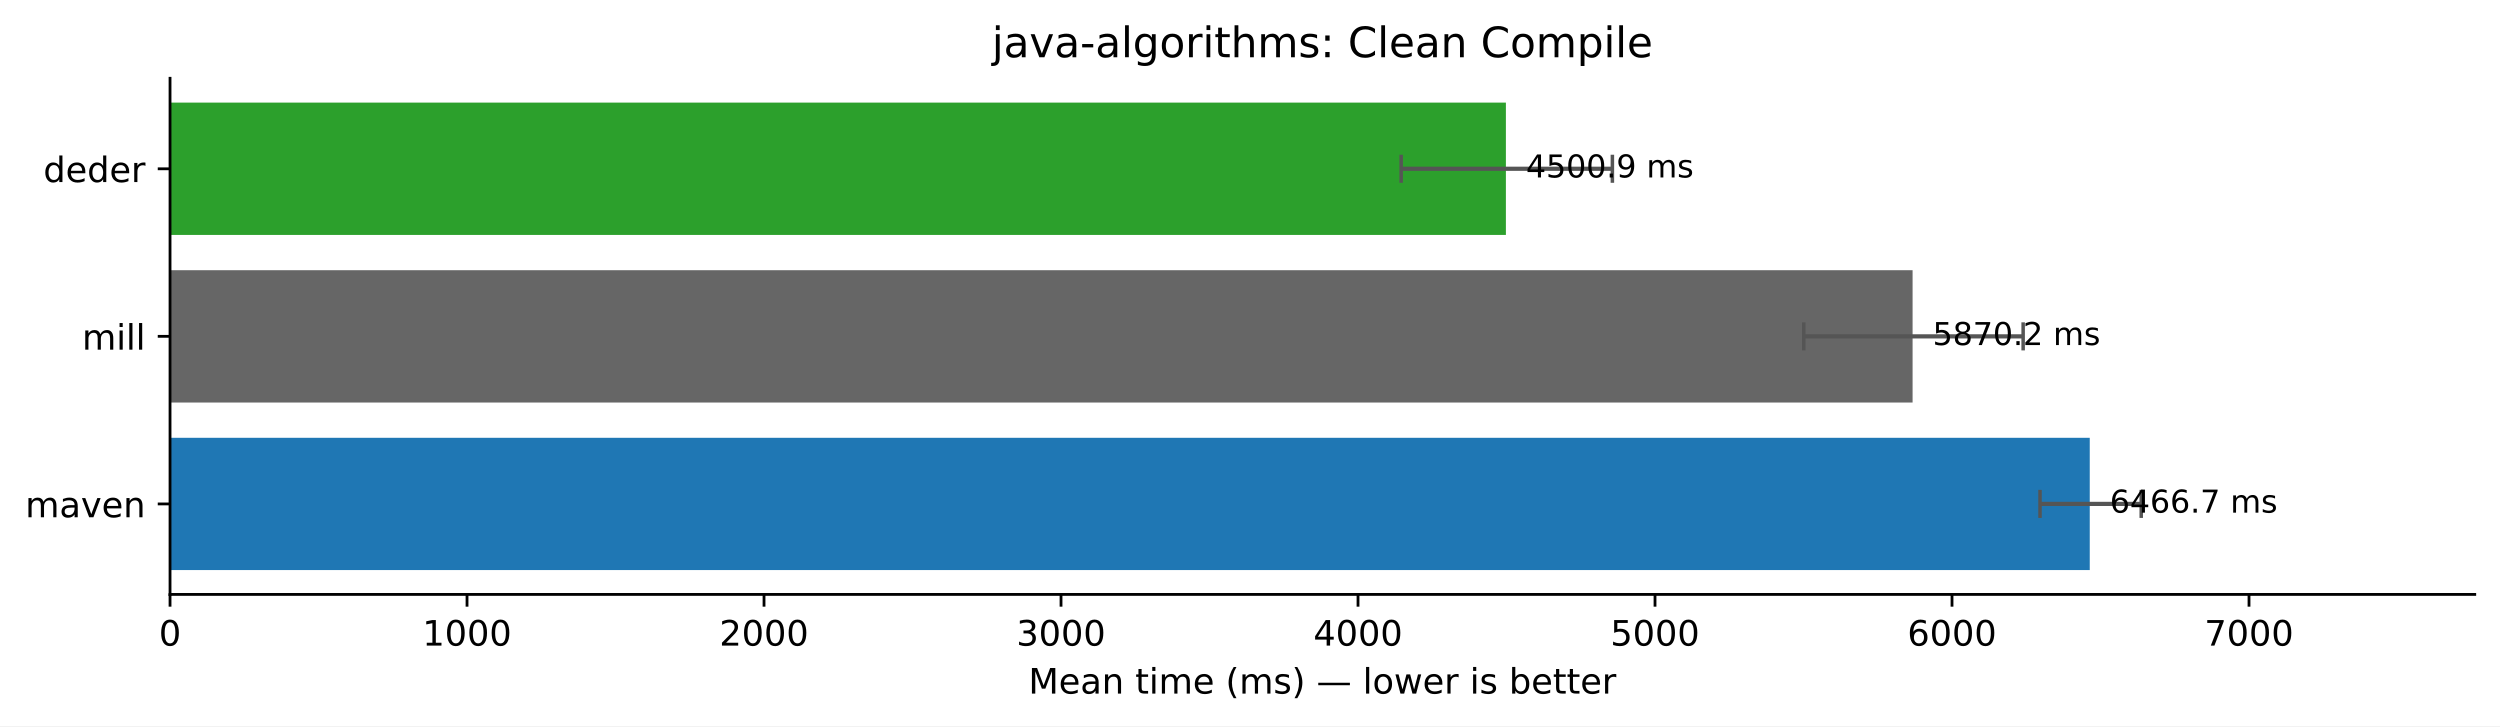
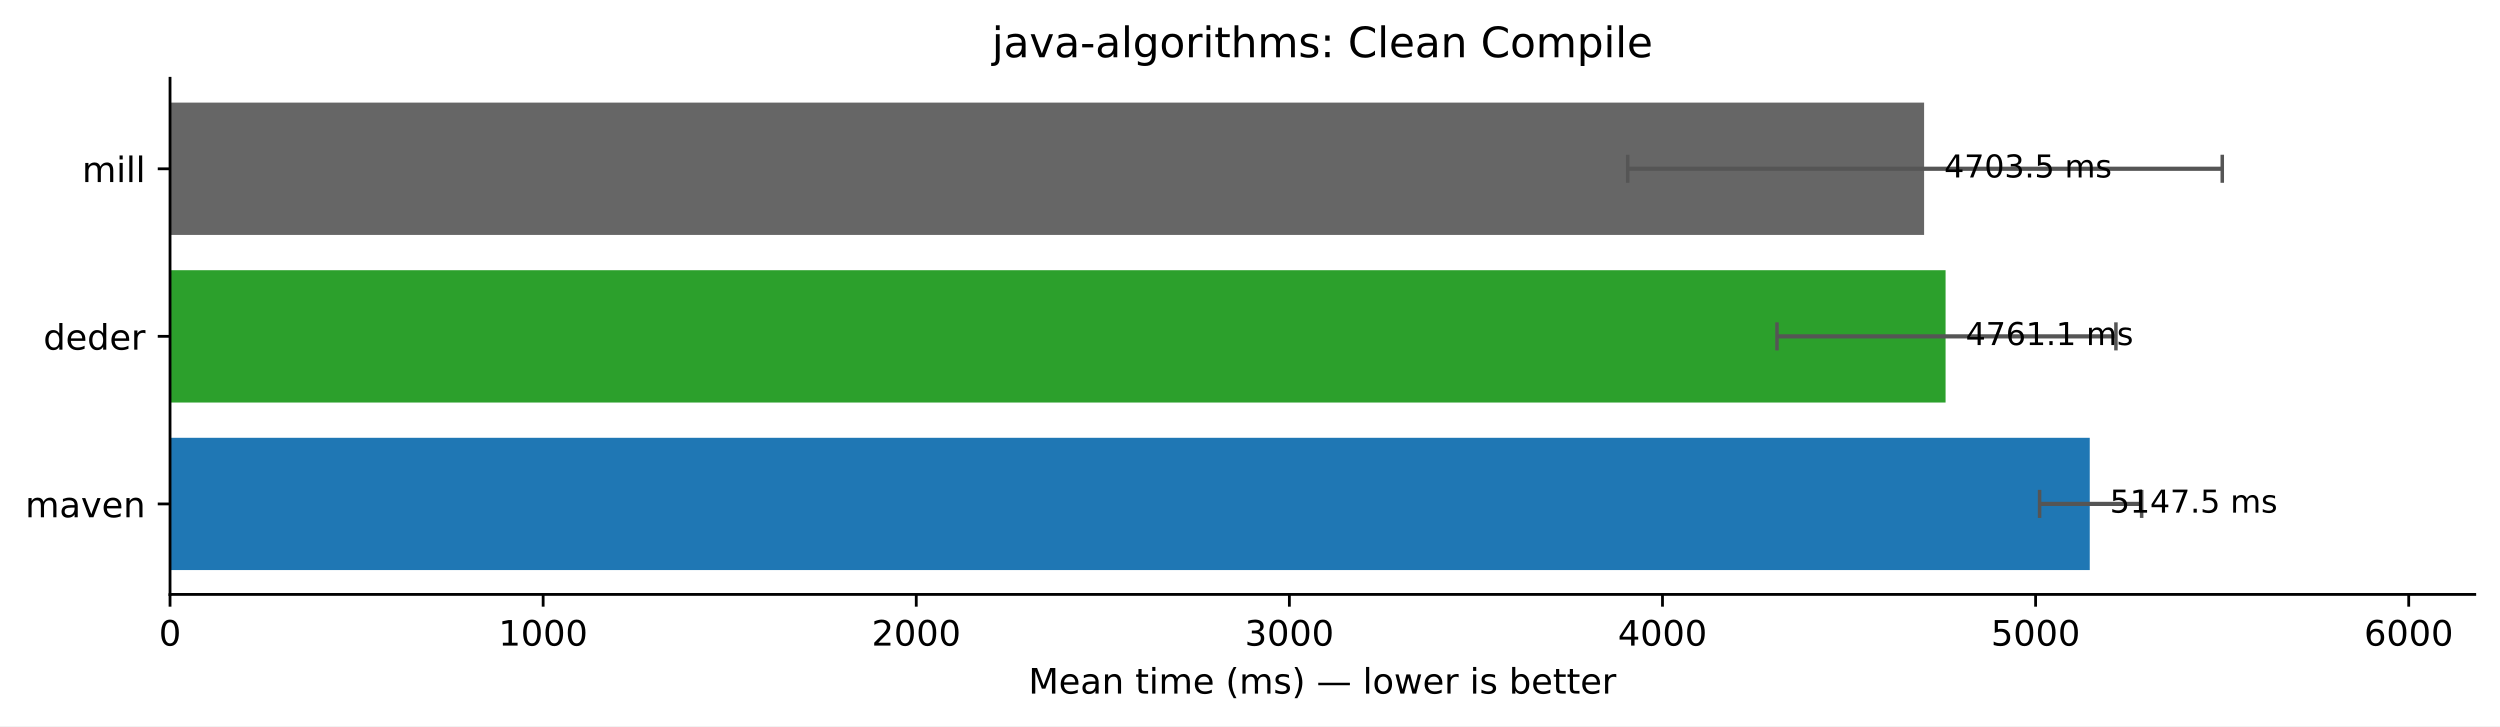
<svg xmlns="http://www.w3.org/2000/svg" xmlns:xlink="http://www.w3.org/1999/xlink" width="712.788pt" height="207.034pt" viewBox="0 0 712.788 207.034" version="1.1">
  <defs>
    <style type="text/css">*{stroke-linejoin: round; stroke-linecap: butt}</style>
  </defs>
  <g id="figure_1">
    <g id="patch_1">
      <path d="M 0 207.034  L 712.788 207.034  L 712.788 0  L 0 0  z " style="fill: #ffffff" />
    </g>
    <g id="axes_1">
      <g id="patch_2">
        <path d="M 48.478 169.478  L 705.588 169.478  L 705.588 22.318  L 48.478 22.318  z " style="fill: #ffffff" />
      </g>
      <g id="patch_3">
-         <path d="M 48.478 162.789  L 596.07 162.789  L 596.07 124.566  L 48.478 124.566  z " clip-path="url(#p10a45dbbfd)" style="fill: #1f77b4; stroke: #ffffff; stroke-width: 0.5; stroke-linejoin: miter" />
+         <path d="M 48.478 162.789  L 596.07 162.789  L 596.07 124.566  L 48.478 124.566  z " clip-path="url(#p927c07e35b)" style="fill: #1f77b4; stroke: #ffffff; stroke-width: 0.5; stroke-linejoin: miter" />
      </g>
      <g id="patch_4">
-         <path d="M 48.478 115.01  L 545.558 115.01  L 545.558 76.786  L 48.478 76.786  z " clip-path="url(#p10a45dbbfd)" style="fill: #666666; stroke: #ffffff; stroke-width: 0.5; stroke-linejoin: miter" />
+         <path d="M 48.478 115.01  L 554.965 115.01  L 554.965 76.786  L 48.478 76.786  z " clip-path="url(#p927c07e35b)" style="fill: #2ca02c; stroke: #ffffff; stroke-width: 0.5; stroke-linejoin: miter" />
      </g>
      <g id="patch_5">
-         <path d="M 48.478 67.231  L 429.604 67.231  L 429.604 29.007  L 48.478 29.007  z " clip-path="url(#p10a45dbbfd)" style="fill: #2ca02c; stroke: #ffffff; stroke-width: 0.5; stroke-linejoin: miter" />
+         <path d="M 48.478 67.231  L 548.839 67.231  L 548.839 29.007  L 48.478 29.007  z " clip-path="url(#p927c07e35b)" style="fill: #666666; stroke: #ffffff; stroke-width: 0.5; stroke-linejoin: miter" />
      </g>
      <g id="matplotlib.axis_1">
        <g id="xtick_1">
          <g id="line2d_1">
            <defs>
-               <path id="mbbcd8259d8" d="M 0 0  L 0 3.5  " style="stroke: #000000; stroke-width: 0.8" />
+               <path id="m22f8ff4f3d" d="M 0 0  L 0 3.5  " style="stroke: #000000; stroke-width: 0.8" />
            </defs>
            <g>
-               <use xlink:href="#mbbcd8259d8" x="48.478" y="169.478" style="stroke: #000000; stroke-width: 0.8" />
+               <use xlink:href="#m22f8ff4f3d" x="48.478" y="169.478" style="stroke: #000000; stroke-width: 0.8" />
            </g>
          </g>
          <g id="text_1">
            <g transform="translate(45.29688 184.0766) scale(0.1 -0.1)">
              <defs>
                <path id="DejaVuSans-30" d="M 2034 4250  Q 1547 4250 1301 3770  Q 1056 3291 1056 2328  Q 1056 1369 1301 889  Q 1547 409 2034 409  Q 2525 409 2770 889  Q 3016 1369 3016 2328  Q 3016 3291 2770 3770  Q 2525 4250 2034 4250  z M 2034 4750  Q 2819 4750 3233 4129  Q 3647 3509 3647 2328  Q 3647 1150 3233 529  Q 2819 -91 2034 -91  Q 1250 -91 836 529  Q 422 1150 422 2328  Q 422 3509 836 4129  Q 1250 4750 2034 4750  z " transform="scale(0.015625)" />
              </defs>
              <use xlink:href="#DejaVuSans-30" />
            </g>
          </g>
        </g>
        <g id="xtick_2">
          <g id="line2d_2">
            <g>
-               <use xlink:href="#mbbcd8259d8" x="133.156" y="169.478" style="stroke: #000000; stroke-width: 0.8" />
+               <use xlink:href="#m22f8ff4f3d" x="154.859" y="169.478" style="stroke: #000000; stroke-width: 0.8" />
            </g>
          </g>
          <g id="text_2">
-             <g transform="translate(120.4314 184.0766) scale(0.1 -0.1)">
+             <g transform="translate(142.1337 184.0766) scale(0.1 -0.1)">
              <defs>
                <path id="DejaVuSans-31" d="M 794 531  L 1825 531  L 1825 4091  L 703 3866  L 703 4441  L 1819 4666  L 2450 4666  L 2450 531  L 3481 531  L 3481 0  L 794 0  L 794 531  z " transform="scale(0.015625)" />
              </defs>
              <use xlink:href="#DejaVuSans-31" />
              <use xlink:href="#DejaVuSans-30" transform="translate(63.62305 0)" />
              <use xlink:href="#DejaVuSans-30" transform="translate(127.2461 0)" />
              <use xlink:href="#DejaVuSans-30" transform="translate(190.8691 0)" />
            </g>
          </g>
        </g>
        <g id="xtick_3">
          <g id="line2d_3">
            <g>
-               <use xlink:href="#mbbcd8259d8" x="217.835" y="169.478" style="stroke: #000000; stroke-width: 0.8" />
+               <use xlink:href="#m22f8ff4f3d" x="261.239" y="169.478" style="stroke: #000000; stroke-width: 0.8" />
            </g>
          </g>
          <g id="text_3">
-             <g transform="translate(205.1097 184.0766) scale(0.1 -0.1)">
+             <g transform="translate(248.5143 184.0766) scale(0.1 -0.1)">
              <defs>
                <path id="DejaVuSans-32" d="M 1228 531  L 3431 531  L 3431 0  L 469 0  L 469 531  Q 828 903 1448 1529  Q 2069 2156 2228 2338  Q 2531 2678 2651 2914  Q 2772 3150 2772 3378  Q 2772 3750 2511 3984  Q 2250 4219 1831 4219  Q 1534 4219 1204 4116  Q 875 4013 500 3803  L 500 4441  Q 881 4594 1212 4672  Q 1544 4750 1819 4750  Q 2544 4750 2975 4387  Q 3406 4025 3406 3419  Q 3406 3131 3298 2873  Q 3191 2616 2906 2266  Q 2828 2175 2409 1742  Q 1991 1309 1228 531  z " transform="scale(0.015625)" />
              </defs>
              <use xlink:href="#DejaVuSans-32" />
              <use xlink:href="#DejaVuSans-30" transform="translate(63.62305 0)" />
              <use xlink:href="#DejaVuSans-30" transform="translate(127.2461 0)" />
              <use xlink:href="#DejaVuSans-30" transform="translate(190.8691 0)" />
            </g>
          </g>
        </g>
        <g id="xtick_4">
          <g id="line2d_4">
            <g>
-               <use xlink:href="#mbbcd8259d8" x="302.513" y="169.478" style="stroke: #000000; stroke-width: 0.8" />
+               <use xlink:href="#m22f8ff4f3d" x="367.62" y="169.478" style="stroke: #000000; stroke-width: 0.8" />
            </g>
          </g>
          <g id="text_4">
-             <g transform="translate(289.7879 184.0766) scale(0.1 -0.1)">
+             <g transform="translate(354.895 184.0766) scale(0.1 -0.1)">
              <defs>
                <path id="DejaVuSans-33" d="M 2597 2516  Q 3050 2419 3304 2112  Q 3559 1806 3559 1356  Q 3559 666 3084 287  Q 2609 -91 1734 -91  Q 1441 -91 1130 -33  Q 819 25 488 141  L 488 750  Q 750 597 1062 519  Q 1375 441 1716 441  Q 2309 441 2620 675  Q 2931 909 2931 1356  Q 2931 1769 2642 2001  Q 2353 2234 1838 2234  L 1294 2234  L 1294 2753  L 1863 2753  Q 2328 2753 2575 2939  Q 2822 3125 2822 3475  Q 2822 3834 2567 4026  Q 2313 4219 1838 4219  Q 1578 4219 1281 4162  Q 984 4106 628 3988  L 628 4550  Q 988 4650 1302 4700  Q 1616 4750 1894 4750  Q 2613 4750 3031 4423  Q 3450 4097 3450 3541  Q 3450 3153 3228 2886  Q 3006 2619 2597 2516  z " transform="scale(0.015625)" />
              </defs>
              <use xlink:href="#DejaVuSans-33" />
              <use xlink:href="#DejaVuSans-30" transform="translate(63.62305 0)" />
              <use xlink:href="#DejaVuSans-30" transform="translate(127.2461 0)" />
              <use xlink:href="#DejaVuSans-30" transform="translate(190.8691 0)" />
            </g>
          </g>
        </g>
        <g id="xtick_5">
          <g id="line2d_5">
            <g>
-               <use xlink:href="#mbbcd8259d8" x="387.191" y="169.478" style="stroke: #000000; stroke-width: 0.8" />
+               <use xlink:href="#m22f8ff4f3d" x="474.001" y="169.478" style="stroke: #000000; stroke-width: 0.8" />
            </g>
          </g>
          <g id="text_5">
-             <g transform="translate(374.4662 184.0766) scale(0.1 -0.1)">
+             <g transform="translate(461.2756 184.0766) scale(0.1 -0.1)">
              <defs>
                <path id="DejaVuSans-34" d="M 2419 4116  L 825 1625  L 2419 1625  L 2419 4116  z M 2253 4666  L 3047 4666  L 3047 1625  L 3713 1625  L 3713 1100  L 3047 1100  L 3047 0  L 2419 0  L 2419 1100  L 313 1100  L 313 1709  L 2253 4666  z " transform="scale(0.015625)" />
              </defs>
              <use xlink:href="#DejaVuSans-34" />
              <use xlink:href="#DejaVuSans-30" transform="translate(63.62305 0)" />
              <use xlink:href="#DejaVuSans-30" transform="translate(127.2461 0)" />
              <use xlink:href="#DejaVuSans-30" transform="translate(190.8691 0)" />
            </g>
          </g>
        </g>
        <g id="xtick_6">
          <g id="line2d_6">
            <g>
-               <use xlink:href="#mbbcd8259d8" x="471.869" y="169.478" style="stroke: #000000; stroke-width: 0.8" />
+               <use xlink:href="#m22f8ff4f3d" x="580.381" y="169.478" style="stroke: #000000; stroke-width: 0.8" />
            </g>
          </g>
          <g id="text_6">
-             <g transform="translate(459.1445 184.0766) scale(0.1 -0.1)">
+             <g transform="translate(567.6562 184.0766) scale(0.1 -0.1)">
              <defs>
                <path id="DejaVuSans-35" d="M 691 4666  L 3169 4666  L 3169 4134  L 1269 4134  L 1269 2991  Q 1406 3038 1543 3061  Q 1681 3084 1819 3084  Q 2600 3084 3056 2656  Q 3513 2228 3513 1497  Q 3513 744 3044 326  Q 2575 -91 1722 -91  Q 1428 -91 1123 -41  Q 819 9 494 109  L 494 744  Q 775 591 1075 516  Q 1375 441 1709 441  Q 2250 441 2565 725  Q 2881 1009 2881 1497  Q 2881 1984 2565 2268  Q 2250 2553 1709 2553  Q 1456 2553 1204 2497  Q 953 2441 691 2322  L 691 4666  z " transform="scale(0.015625)" />
              </defs>
              <use xlink:href="#DejaVuSans-35" />
              <use xlink:href="#DejaVuSans-30" transform="translate(63.62305 0)" />
              <use xlink:href="#DejaVuSans-30" transform="translate(127.2461 0)" />
              <use xlink:href="#DejaVuSans-30" transform="translate(190.8691 0)" />
            </g>
          </g>
        </g>
        <g id="xtick_7">
          <g id="line2d_7">
            <g>
-               <use xlink:href="#mbbcd8259d8" x="556.548" y="169.478" style="stroke: #000000; stroke-width: 0.8" />
+               <use xlink:href="#m22f8ff4f3d" x="686.762" y="169.478" style="stroke: #000000; stroke-width: 0.8" />
            </g>
          </g>
          <g id="text_7">
-             <g transform="translate(543.8228 184.0766) scale(0.1 -0.1)">
+             <g transform="translate(674.0368 184.0766) scale(0.1 -0.1)">
              <defs>
                <path id="DejaVuSans-36" d="M 2113 2584  Q 1688 2584 1439 2293  Q 1191 2003 1191 1497  Q 1191 994 1439 701  Q 1688 409 2113 409  Q 2538 409 2786 701  Q 3034 994 3034 1497  Q 3034 2003 2786 2293  Q 2538 2584 2113 2584  z M 3366 4563  L 3366 3988  Q 3128 4100 2886 4159  Q 2644 4219 2406 4219  Q 1781 4219 1451 3797  Q 1122 3375 1075 2522  Q 1259 2794 1537 2939  Q 1816 3084 2150 3084  Q 2853 3084 3261 2657  Q 3669 2231 3669 1497  Q 3669 778 3244 343  Q 2819 -91 2113 -91  Q 1303 -91 875 529  Q 447 1150 447 2328  Q 447 3434 972 4092  Q 1497 4750 2381 4750  Q 2619 4750 2861 4703  Q 3103 4656 3366 4563  z " transform="scale(0.015625)" />
              </defs>
              <use xlink:href="#DejaVuSans-36" />
              <use xlink:href="#DejaVuSans-30" transform="translate(63.62305 0)" />
              <use xlink:href="#DejaVuSans-30" transform="translate(127.2461 0)" />
              <use xlink:href="#DejaVuSans-30" transform="translate(190.8691 0)" />
            </g>
          </g>
        </g>
-         <g id="xtick_8">
-           <g id="line2d_8">
-             <g>
-               <use xlink:href="#mbbcd8259d8" x="641.226" y="169.478" style="stroke: #000000; stroke-width: 0.8" />
-             </g>
-           </g>
-           <g id="text_8">
-             <g transform="translate(628.501 184.0766) scale(0.1 -0.1)">
-               <defs>
-                 <path id="DejaVuSans-37" d="M 525 4666  L 3525 4666  L 3525 4397  L 1831 0  L 1172 0  L 2766 4134  L 525 4134  L 525 4666  z " transform="scale(0.015625)" />
-               </defs>
-               <use xlink:href="#DejaVuSans-37" />
-               <use xlink:href="#DejaVuSans-30" transform="translate(63.62305 0)" />
-               <use xlink:href="#DejaVuSans-30" transform="translate(127.2461 0)" />
-               <use xlink:href="#DejaVuSans-30" transform="translate(190.8691 0)" />
-             </g>
-           </g>
-         </g>
-         <g id="text_9">
+         <g id="text_8">
          <g transform="translate(293.2362 197.7547) scale(0.1 -0.1)">
            <defs>
              <path id="DejaVuSans-4d" d="M 628 4666  L 1569 4666  L 2759 1491  L 3956 4666  L 4897 4666  L 4897 0  L 4281 0  L 4281 4097  L 3078 897  L 2444 897  L 1241 4097  L 1241 0  L 628 0  L 628 4666  z " transform="scale(0.015625)" />
              <path id="DejaVuSans-65" d="M 3597 1894  L 3597 1613  L 953 1613  Q 991 1019 1311 708  Q 1631 397 2203 397  Q 2534 397 2845 478  Q 3156 559 3463 722  L 3463 178  Q 3153 47 2828 -22  Q 2503 -91 2169 -91  Q 1331 -91 842 396  Q 353 884 353 1716  Q 353 2575 817 3079  Q 1281 3584 2069 3584  Q 2775 3584 3186 3129  Q 3597 2675 3597 1894  z M 3022 2063  Q 3016 2534 2758 2815  Q 2500 3097 2075 3097  Q 1594 3097 1305 2825  Q 1016 2553 972 2059  L 3022 2063  z " transform="scale(0.015625)" />
              <path id="DejaVuSans-61" d="M 2194 1759  Q 1497 1759 1228 1600  Q 959 1441 959 1056  Q 959 750 1161 570  Q 1363 391 1709 391  Q 2188 391 2477 730  Q 2766 1069 2766 1631  L 2766 1759  L 2194 1759  z M 3341 1997  L 3341 0  L 2766 0  L 2766 531  Q 2569 213 2275 61  Q 1981 -91 1556 -91  Q 1019 -91 701 211  Q 384 513 384 1019  Q 384 1609 779 1909  Q 1175 2209 1959 2209  L 2766 2209  L 2766 2266  Q 2766 2663 2505 2880  Q 2244 3097 1772 3097  Q 1472 3097 1187 3025  Q 903 2953 641 2809  L 641 3341  Q 956 3463 1253 3523  Q 1550 3584 1831 3584  Q 2591 3584 2966 3190  Q 3341 2797 3341 1997  z " transform="scale(0.015625)" />
              <path id="DejaVuSans-6e" d="M 3513 2113  L 3513 0  L 2938 0  L 2938 2094  Q 2938 2591 2744 2837  Q 2550 3084 2163 3084  Q 1697 3084 1428 2787  Q 1159 2491 1159 1978  L 1159 0  L 581 0  L 581 3500  L 1159 3500  L 1159 2956  Q 1366 3272 1645 3428  Q 1925 3584 2291 3584  Q 2894 3584 3203 3211  Q 3513 2838 3513 2113  z " transform="scale(0.015625)" />
              <path id="DejaVuSans-20" transform="scale(0.015625)" />
              <path id="DejaVuSans-74" d="M 1172 4494  L 1172 3500  L 2356 3500  L 2356 3053  L 1172 3053  L 1172 1153  Q 1172 725 1289 603  Q 1406 481 1766 481  L 2356 481  L 2356 0  L 1766 0  Q 1100 0 847 248  Q 594 497 594 1153  L 594 3053  L 172 3053  L 172 3500  L 594 3500  L 594 4494  L 1172 4494  z " transform="scale(0.015625)" />
              <path id="DejaVuSans-69" d="M 603 3500  L 1178 3500  L 1178 0  L 603 0  L 603 3500  z M 603 4863  L 1178 4863  L 1178 4134  L 603 4134  L 603 4863  z " transform="scale(0.015625)" />
              <path id="DejaVuSans-6d" d="M 3328 2828  Q 3544 3216 3844 3400  Q 4144 3584 4550 3584  Q 5097 3584 5394 3201  Q 5691 2819 5691 2113  L 5691 0  L 5113 0  L 5113 2094  Q 5113 2597 4934 2840  Q 4756 3084 4391 3084  Q 3944 3084 3684 2787  Q 3425 2491 3425 1978  L 3425 0  L 2847 0  L 2847 2094  Q 2847 2600 2669 2842  Q 2491 3084 2119 3084  Q 1678 3084 1418 2786  Q 1159 2488 1159 1978  L 1159 0  L 581 0  L 581 3500  L 1159 3500  L 1159 2956  Q 1356 3278 1631 3431  Q 1906 3584 2284 3584  Q 2666 3584 2933 3390  Q 3200 3197 3328 2828  z " transform="scale(0.015625)" />
              <path id="DejaVuSans-28" d="M 1984 4856  Q 1566 4138 1362 3434  Q 1159 2731 1159 2009  Q 1159 1288 1364 580  Q 1569 -128 1984 -844  L 1484 -844  Q 1016 -109 783 600  Q 550 1309 550 2009  Q 550 2706 781 3412  Q 1013 4119 1484 4856  L 1984 4856  z " transform="scale(0.015625)" />
              <path id="DejaVuSans-73" d="M 2834 3397  L 2834 2853  Q 2591 2978 2328 3040  Q 2066 3103 1784 3103  Q 1356 3103 1142 2972  Q 928 2841 928 2578  Q 928 2378 1081 2264  Q 1234 2150 1697 2047  L 1894 2003  Q 2506 1872 2764 1633  Q 3022 1394 3022 966  Q 3022 478 2636 193  Q 2250 -91 1575 -91  Q 1294 -91 989 -36  Q 684 19 347 128  L 347 722  Q 666 556 975 473  Q 1284 391 1588 391  Q 1994 391 2212 530  Q 2431 669 2431 922  Q 2431 1156 2273 1281  Q 2116 1406 1581 1522  L 1381 1569  Q 847 1681 609 1914  Q 372 2147 372 2553  Q 372 3047 722 3315  Q 1072 3584 1716 3584  Q 2034 3584 2315 3537  Q 2597 3491 2834 3397  z " transform="scale(0.015625)" />
              <path id="DejaVuSans-29" d="M 513 4856  L 1013 4856  Q 1481 4119 1714 3412  Q 1947 2706 1947 2009  Q 1947 1309 1714 600  Q 1481 -109 1013 -844  L 513 -844  Q 928 -128 1133 580  Q 1338 1288 1338 2009  Q 1338 2731 1133 3434  Q 928 4138 513 4856  z " transform="scale(0.015625)" />
              <path id="DejaVuSans-2014" d="M 313 1978  L 6088 1978  L 6088 1528  L 313 1528  L 313 1978  z " transform="scale(0.015625)" />
              <path id="DejaVuSans-6c" d="M 603 4863  L 1178 4863  L 1178 0  L 603 0  L 603 4863  z " transform="scale(0.015625)" />
              <path id="DejaVuSans-6f" d="M 1959 3097  Q 1497 3097 1228 2736  Q 959 2375 959 1747  Q 959 1119 1226 758  Q 1494 397 1959 397  Q 2419 397 2687 759  Q 2956 1122 2956 1747  Q 2956 2369 2687 2733  Q 2419 3097 1959 3097  z M 1959 3584  Q 2709 3584 3137 3096  Q 3566 2609 3566 1747  Q 3566 888 3137 398  Q 2709 -91 1959 -91  Q 1206 -91 779 398  Q 353 888 353 1747  Q 353 2609 779 3096  Q 1206 3584 1959 3584  z " transform="scale(0.015625)" />
              <path id="DejaVuSans-77" d="M 269 3500  L 844 3500  L 1563 769  L 2278 3500  L 2956 3500  L 3675 769  L 4391 3500  L 4966 3500  L 4050 0  L 3372 0  L 2619 2869  L 1863 0  L 1184 0  L 269 3500  z " transform="scale(0.015625)" />
              <path id="DejaVuSans-72" d="M 2631 2963  Q 2534 3019 2420 3045  Q 2306 3072 2169 3072  Q 1681 3072 1420 2755  Q 1159 2438 1159 1844  L 1159 0  L 581 0  L 581 3500  L 1159 3500  L 1159 2956  Q 1341 3275 1631 3429  Q 1922 3584 2338 3584  Q 2397 3584 2469 3576  Q 2541 3569 2628 3553  L 2631 2963  z " transform="scale(0.015625)" />
              <path id="DejaVuSans-62" d="M 3116 1747  Q 3116 2381 2855 2742  Q 2594 3103 2138 3103  Q 1681 3103 1420 2742  Q 1159 2381 1159 1747  Q 1159 1113 1420 752  Q 1681 391 2138 391  Q 2594 391 2855 752  Q 3116 1113 3116 1747  z M 1159 2969  Q 1341 3281 1617 3432  Q 1894 3584 2278 3584  Q 2916 3584 3314 3078  Q 3713 2572 3713 1747  Q 3713 922 3314 415  Q 2916 -91 2278 -91  Q 1894 -91 1617 61  Q 1341 213 1159 525  L 1159 0  L 581 0  L 581 4863  L 1159 4863  L 1159 2969  z " transform="scale(0.015625)" />
            </defs>
            <use xlink:href="#DejaVuSans-4d" />
            <use xlink:href="#DejaVuSans-65" transform="translate(86.2793 0)" />
            <use xlink:href="#DejaVuSans-61" transform="translate(147.8027 0)" />
            <use xlink:href="#DejaVuSans-6e" transform="translate(209.082 0)" />
            <use xlink:href="#DejaVuSans-20" transform="translate(272.4609 0)" />
            <use xlink:href="#DejaVuSans-74" transform="translate(304.248 0)" />
            <use xlink:href="#DejaVuSans-69" transform="translate(343.457 0)" />
            <use xlink:href="#DejaVuSans-6d" transform="translate(371.2402 0)" />
            <use xlink:href="#DejaVuSans-65" transform="translate(468.6523 0)" />
            <use xlink:href="#DejaVuSans-20" transform="translate(530.1758 0)" />
            <use xlink:href="#DejaVuSans-28" transform="translate(561.9629 0)" />
            <use xlink:href="#DejaVuSans-6d" transform="translate(600.9766 0)" />
            <use xlink:href="#DejaVuSans-73" transform="translate(698.3887 0)" />
            <use xlink:href="#DejaVuSans-29" transform="translate(750.4883 0)" />
            <use xlink:href="#DejaVuSans-20" transform="translate(789.502 0)" />
            <use xlink:href="#DejaVuSans-2014" transform="translate(821.2891 0)" />
            <use xlink:href="#DejaVuSans-20" transform="translate(921.2891 0)" />
            <use xlink:href="#DejaVuSans-6c" transform="translate(953.0762 0)" />
            <use xlink:href="#DejaVuSans-6f" transform="translate(980.8594 0)" />
            <use xlink:href="#DejaVuSans-77" transform="translate(1042.041 0)" />
            <use xlink:href="#DejaVuSans-65" transform="translate(1123.828 0)" />
            <use xlink:href="#DejaVuSans-72" transform="translate(1185.352 0)" />
            <use xlink:href="#DejaVuSans-20" transform="translate(1226.465 0)" />
            <use xlink:href="#DejaVuSans-69" transform="translate(1258.252 0)" />
            <use xlink:href="#DejaVuSans-73" transform="translate(1286.035 0)" />
            <use xlink:href="#DejaVuSans-20" transform="translate(1338.135 0)" />
            <use xlink:href="#DejaVuSans-62" transform="translate(1369.922 0)" />
            <use xlink:href="#DejaVuSans-65" transform="translate(1433.398 0)" />
            <use xlink:href="#DejaVuSans-74" transform="translate(1494.922 0)" />
            <use xlink:href="#DejaVuSans-74" transform="translate(1534.131 0)" />
            <use xlink:href="#DejaVuSans-65" transform="translate(1573.34 0)" />
            <use xlink:href="#DejaVuSans-72" transform="translate(1634.863 0)" />
          </g>
        </g>
      </g>
      <g id="matplotlib.axis_2">
        <g id="ytick_1">
-           <g id="line2d_9">
+           <g id="line2d_8">
            <defs>
-               <path id="mf04f790de6" d="M 0 0  L -3.5 0  " style="stroke: #000000; stroke-width: 0.8" />
+               <path id="mb047a025e6" d="M 0 0  L -3.5 0  " style="stroke: #000000; stroke-width: 0.8" />
            </defs>
            <g>
-               <use xlink:href="#mf04f790de6" x="48.478" y="143.677" style="stroke: #000000; stroke-width: 0.8" />
-             </g>
-           </g>
-           <g id="text_10">
+               <use xlink:href="#mb047a025e6" x="48.478" y="143.677" style="stroke: #000000; stroke-width: 0.8" />
+             </g>
+           </g>
+           <g id="text_9">
            <g transform="translate(7.2 147.4766) scale(0.1 -0.1)">
              <defs>
                <path id="DejaVuSans-76" d="M 191 3500  L 800 3500  L 1894 563  L 2988 3500  L 3597 3500  L 2284 0  L 1503 0  L 191 3500  z " transform="scale(0.015625)" />
              </defs>
              <use xlink:href="#DejaVuSans-6d" />
              <use xlink:href="#DejaVuSans-61" transform="translate(97.41211 0)" />
              <use xlink:href="#DejaVuSans-76" transform="translate(158.6914 0)" />
              <use xlink:href="#DejaVuSans-65" transform="translate(217.8711 0)" />
              <use xlink:href="#DejaVuSans-6e" transform="translate(279.3945 0)" />
            </g>
          </g>
        </g>
        <g id="ytick_2">
-           <g id="line2d_10">
-             <g>
-               <use xlink:href="#mf04f790de6" x="48.478" y="95.898" style="stroke: #000000; stroke-width: 0.8" />
-             </g>
-           </g>
-           <g id="text_11">
-             <g transform="translate(23.40312 99.69734) scale(0.1 -0.1)">
-               <use xlink:href="#DejaVuSans-6d" />
-               <use xlink:href="#DejaVuSans-69" transform="translate(97.41211 0)" />
-               <use xlink:href="#DejaVuSans-6c" transform="translate(125.1953 0)" />
-               <use xlink:href="#DejaVuSans-6c" transform="translate(152.9785 0)" />
-             </g>
-           </g>
-         </g>
-         <g id="ytick_3">
-           <g id="line2d_11">
-             <g>
-               <use xlink:href="#mf04f790de6" x="48.478" y="48.119" style="stroke: #000000; stroke-width: 0.8" />
-             </g>
-           </g>
-           <g id="text_12">
-             <g transform="translate(12.36406 51.91812) scale(0.1 -0.1)">
+           <g id="line2d_9">
+             <g>
+               <use xlink:href="#mb047a025e6" x="48.478" y="95.898" style="stroke: #000000; stroke-width: 0.8" />
+             </g>
+           </g>
+           <g id="text_10">
+             <g transform="translate(12.36406 99.69734) scale(0.1 -0.1)">
              <defs>
                <path id="DejaVuSans-64" d="M 2906 2969  L 2906 4863  L 3481 4863  L 3481 0  L 2906 0  L 2906 525  Q 2725 213 2448 61  Q 2172 -91 1784 -91  Q 1150 -91 751 415  Q 353 922 353 1747  Q 353 2572 751 3078  Q 1150 3584 1784 3584  Q 2172 3584 2448 3432  Q 2725 3281 2906 2969  z M 947 1747  Q 947 1113 1208 752  Q 1469 391 1925 391  Q 2381 391 2643 752  Q 2906 1113 2906 1747  Q 2906 2381 2643 2742  Q 2381 3103 1925 3103  Q 1469 3103 1208 2742  Q 947 2381 947 1747  z " transform="scale(0.015625)" />
              </defs>
              <use xlink:href="#DejaVuSans-64" />
              <use xlink:href="#DejaVuSans-65" transform="translate(63.47656 0)" />
              <use xlink:href="#DejaVuSans-64" transform="translate(125 0)" />
              <use xlink:href="#DejaVuSans-65" transform="translate(188.4766 0)" />
              <use xlink:href="#DejaVuSans-72" transform="translate(250 0)" />
            </g>
          </g>
        </g>
+         <g id="ytick_3">
+           <g id="line2d_10">
+             <g>
+               <use xlink:href="#mb047a025e6" x="48.478" y="48.119" style="stroke: #000000; stroke-width: 0.8" />
+             </g>
+           </g>
+           <g id="text_11">
+             <g transform="translate(23.40312 51.91812) scale(0.1 -0.1)">
+               <use xlink:href="#DejaVuSans-6d" />
+               <use xlink:href="#DejaVuSans-69" transform="translate(97.41211 0)" />
+               <use xlink:href="#DejaVuSans-6c" transform="translate(125.1953 0)" />
+               <use xlink:href="#DejaVuSans-6c" transform="translate(152.9785 0)" />
+             </g>
+           </g>
+         </g>
      </g>
      <g id="LineCollection_1">
-         <path d="M 581.642 143.677  L 610.497 143.677  " clip-path="url(#p10a45dbbfd)" style="fill: none; stroke: #555555; stroke-width: 1.2" />
-         <path d="M 514.287 95.898  L 576.83 95.898  " clip-path="url(#p10a45dbbfd)" style="fill: none; stroke: #555555; stroke-width: 1.2" />
-         <path d="M 399.493 48.119  L 459.716 48.119  " clip-path="url(#p10a45dbbfd)" style="fill: none; stroke: #555555; stroke-width: 1.2" />
+         <path d="M 581.52 143.677  L 610.619 143.677  " clip-path="url(#p927c07e35b)" style="fill: none; stroke: #555555; stroke-width: 1.2" />
+         <path d="M 506.65 95.898  L 603.281 95.898  " clip-path="url(#p927c07e35b)" style="fill: none; stroke: #555555; stroke-width: 1.2" />
+         <path d="M 464.077 48.119  L 633.601 48.119  " clip-path="url(#p927c07e35b)" style="fill: none; stroke: #555555; stroke-width: 1.2" />
+       </g>
+       <g id="line2d_11">
+         <defs>
+           <path id="med22d80a29" d="M 0 4  L 0 -4  " style="stroke: #555555" />
+         </defs>
+         <g clip-path="url(#p927c07e35b)">
+           <use xlink:href="#med22d80a29" x="581.52" y="143.677" style="fill: #1f77b4; stroke: #555555" />
+           <use xlink:href="#med22d80a29" x="506.65" y="95.898" style="fill: #1f77b4; stroke: #555555" />
+           <use xlink:href="#med22d80a29" x="464.077" y="48.119" style="fill: #1f77b4; stroke: #555555" />
+         </g>
      </g>
      <g id="line2d_12">
-         <defs>
-           <path id="m1e02c3da8b" d="M 0 4  L 0 -4  " style="stroke: #555555" />
-         </defs>
-         <g clip-path="url(#p10a45dbbfd)">
-           <use xlink:href="#m1e02c3da8b" x="581.642" y="143.677" style="fill: #1f77b4; stroke: #555555" />
-           <use xlink:href="#m1e02c3da8b" x="514.287" y="95.898" style="fill: #1f77b4; stroke: #555555" />
-           <use xlink:href="#m1e02c3da8b" x="399.493" y="48.119" style="fill: #1f77b4; stroke: #555555" />
-         </g>
-       </g>
-       <g id="line2d_13">
-         <g clip-path="url(#p10a45dbbfd)">
-           <use xlink:href="#m1e02c3da8b" x="610.497" y="143.677" style="fill: #1f77b4; stroke: #555555" />
-           <use xlink:href="#m1e02c3da8b" x="576.83" y="95.898" style="fill: #1f77b4; stroke: #555555" />
-           <use xlink:href="#m1e02c3da8b" x="459.716" y="48.119" style="fill: #1f77b4; stroke: #555555" />
+         <g clip-path="url(#p927c07e35b)">
+           <use xlink:href="#med22d80a29" x="610.619" y="143.677" style="fill: #1f77b4; stroke: #555555" />
+           <use xlink:href="#med22d80a29" x="603.281" y="95.898" style="fill: #1f77b4; stroke: #555555" />
+           <use xlink:href="#med22d80a29" x="633.601" y="48.119" style="fill: #1f77b4; stroke: #555555" />
        </g>
      </g>
      <g id="patch_6">
        <path d="M 48.478 169.478  L 48.478 22.318  " style="fill: none; stroke: #000000; stroke-width: 0.8; stroke-linejoin: miter; stroke-linecap: square" />
      </g>
      <g id="patch_7">
        <path d="M 48.478 169.478  L 705.588 169.478  " style="fill: none; stroke: #000000; stroke-width: 0.8; stroke-linejoin: miter; stroke-linecap: square" />
      </g>
-       <g id="text_13">
+       <g id="text_12">
        <g transform="translate(601.5457 146.1608) scale(0.09 -0.09)">
          <defs>
+             <path id="DejaVuSans-37" d="M 525 4666  L 3525 4666  L 3525 4397  L 1831 0  L 1172 0  L 2766 4134  L 525 4134  L 525 4666  z " transform="scale(0.015625)" />
            <path id="DejaVuSans-2e" d="M 684 794  L 1344 794  L 1344 0  L 684 0  L 684 794  z " transform="scale(0.015625)" />
          </defs>
-           <use xlink:href="#DejaVuSans-36" />
-           <use xlink:href="#DejaVuSans-34" transform="translate(63.62305 0)" />
-           <use xlink:href="#DejaVuSans-36" transform="translate(127.2461 0)" />
-           <use xlink:href="#DejaVuSans-36" transform="translate(190.8691 0)" />
+           <use xlink:href="#DejaVuSans-35" />
+           <use xlink:href="#DejaVuSans-31" transform="translate(63.62305 0)" />
+           <use xlink:href="#DejaVuSans-34" transform="translate(127.2461 0)" />
+           <use xlink:href="#DejaVuSans-37" transform="translate(190.8691 0)" />
          <use xlink:href="#DejaVuSans-2e" transform="translate(254.4922 0)" />
-           <use xlink:href="#DejaVuSans-37" transform="translate(286.2793 0)" />
+           <use xlink:href="#DejaVuSans-35" transform="translate(286.2793 0)" />
          <use xlink:href="#DejaVuSans-20" transform="translate(349.9023 0)" />
          <use xlink:href="#DejaVuSans-6d" transform="translate(381.6895 0)" />
          <use xlink:href="#DejaVuSans-73" transform="translate(479.1016 0)" />
        </g>
      </g>
-       <g id="text_14">
-         <g transform="translate(551.0344 98.38156) scale(0.09 -0.09)">
-           <defs>
-             <path id="DejaVuSans-38" d="M 2034 2216  Q 1584 2216 1326 1975  Q 1069 1734 1069 1313  Q 1069 891 1326 650  Q 1584 409 2034 409  Q 2484 409 2743 651  Q 3003 894 3003 1313  Q 3003 1734 2745 1975  Q 2488 2216 2034 2216  z M 1403 2484  Q 997 2584 770 2862  Q 544 3141 544 3541  Q 544 4100 942 4425  Q 1341 4750 2034 4750  Q 2731 4750 3128 4425  Q 3525 4100 3525 3541  Q 3525 3141 3298 2862  Q 3072 2584 2669 2484  Q 3125 2378 3379 2068  Q 3634 1759 3634 1313  Q 3634 634 3220 271  Q 2806 -91 2034 -91  Q 1263 -91 848 271  Q 434 634 434 1313  Q 434 1759 690 2068  Q 947 2378 1403 2484  z M 1172 3481  Q 1172 3119 1398 2916  Q 1625 2713 2034 2713  Q 2441 2713 2670 2916  Q 2900 3119 2900 3481  Q 2900 3844 2670 4047  Q 2441 4250 2034 4250  Q 1625 4250 1398 4047  Q 1172 3844 1172 3481  z " transform="scale(0.015625)" />
-           </defs>
-           <use xlink:href="#DejaVuSans-35" />
-           <use xlink:href="#DejaVuSans-38" transform="translate(63.62305 0)" />
-           <use xlink:href="#DejaVuSans-37" transform="translate(127.2461 0)" />
-           <use xlink:href="#DejaVuSans-30" transform="translate(190.8691 0)" />
+       <g id="text_13">
+         <g transform="translate(560.4411 98.38156) scale(0.09 -0.09)">
+           <use xlink:href="#DejaVuSans-34" />
+           <use xlink:href="#DejaVuSans-37" transform="translate(63.62305 0)" />
+           <use xlink:href="#DejaVuSans-36" transform="translate(127.2461 0)" />
+           <use xlink:href="#DejaVuSans-31" transform="translate(190.8691 0)" />
          <use xlink:href="#DejaVuSans-2e" transform="translate(254.4922 0)" />
-           <use xlink:href="#DejaVuSans-32" transform="translate(286.2793 0)" />
+           <use xlink:href="#DejaVuSans-31" transform="translate(286.2793 0)" />
          <use xlink:href="#DejaVuSans-20" transform="translate(349.9023 0)" />
          <use xlink:href="#DejaVuSans-6d" transform="translate(381.6895 0)" />
          <use xlink:href="#DejaVuSans-73" transform="translate(479.1016 0)" />
        </g>
      </g>
-       <g id="text_15">
-         <g transform="translate(435.08 50.60234) scale(0.09 -0.09)">
-           <defs>
-             <path id="DejaVuSans-39" d="M 703 97  L 703 672  Q 941 559 1184 500  Q 1428 441 1663 441  Q 2288 441 2617 861  Q 2947 1281 2994 2138  Q 2813 1869 2534 1725  Q 2256 1581 1919 1581  Q 1219 1581 811 2004  Q 403 2428 403 3163  Q 403 3881 828 4315  Q 1253 4750 1959 4750  Q 2769 4750 3195 4129  Q 3622 3509 3622 2328  Q 3622 1225 3098 567  Q 2575 -91 1691 -91  Q 1453 -91 1209 -44  Q 966 3 703 97  z M 1959 2075  Q 2384 2075 2632 2365  Q 2881 2656 2881 3163  Q 2881 3666 2632 3958  Q 2384 4250 1959 4250  Q 1534 4250 1286 3958  Q 1038 3666 1038 3163  Q 1038 2656 1286 2365  Q 1534 2075 1959 2075  z " transform="scale(0.015625)" />
-           </defs>
+       <g id="text_14">
+         <g transform="translate(554.3147 50.60234) scale(0.09 -0.09)">
          <use xlink:href="#DejaVuSans-34" />
-           <use xlink:href="#DejaVuSans-35" transform="translate(63.62305 0)" />
+           <use xlink:href="#DejaVuSans-37" transform="translate(63.62305 0)" />
          <use xlink:href="#DejaVuSans-30" transform="translate(127.2461 0)" />
-           <use xlink:href="#DejaVuSans-30" transform="translate(190.8691 0)" />
+           <use xlink:href="#DejaVuSans-33" transform="translate(190.8691 0)" />
          <use xlink:href="#DejaVuSans-2e" transform="translate(254.4922 0)" />
-           <use xlink:href="#DejaVuSans-39" transform="translate(286.2793 0)" />
+           <use xlink:href="#DejaVuSans-35" transform="translate(286.2793 0)" />
          <use xlink:href="#DejaVuSans-20" transform="translate(349.9023 0)" />
          <use xlink:href="#DejaVuSans-6d" transform="translate(381.6895 0)" />
          <use xlink:href="#DejaVuSans-73" transform="translate(479.1016 0)" />
        </g>
      </g>
-       <g id="text_16">
+       <g id="text_15">
        <g transform="translate(282.8116 16.31812) scale(0.12 -0.12)">
          <defs>
            <path id="DejaVuSans-6a" d="M 603 3500  L 1178 3500  L 1178 -63  Q 1178 -731 923 -1031  Q 669 -1331 103 -1331  L -116 -1331  L -116 -844  L 38 -844  Q 366 -844 484 -692  Q 603 -541 603 -63  L 603 3500  z M 603 4863  L 1178 4863  L 1178 4134  L 603 4134  L 603 4863  z " transform="scale(0.015625)" />
            <path id="DejaVuSans-2d" d="M 313 2009  L 1997 2009  L 1997 1497  L 313 1497  L 313 2009  z " transform="scale(0.015625)" />
            <path id="DejaVuSans-67" d="M 2906 1791  Q 2906 2416 2648 2759  Q 2391 3103 1925 3103  Q 1463 3103 1205 2759  Q 947 2416 947 1791  Q 947 1169 1205 825  Q 1463 481 1925 481  Q 2391 481 2648 825  Q 2906 1169 2906 1791  z M 3481 434  Q 3481 -459 3084 -895  Q 2688 -1331 1869 -1331  Q 1566 -1331 1297 -1286  Q 1028 -1241 775 -1147  L 775 -588  Q 1028 -725 1275 -790  Q 1522 -856 1778 -856  Q 2344 -856 2625 -561  Q 2906 -266 2906 331  L 2906 616  Q 2728 306 2450 153  Q 2172 0 1784 0  Q 1141 0 747 490  Q 353 981 353 1791  Q 353 2603 747 3093  Q 1141 3584 1784 3584  Q 2172 3584 2450 3431  Q 2728 3278 2906 2969  L 2906 3500  L 3481 3500  L 3481 434  z " transform="scale(0.015625)" />
            <path id="DejaVuSans-68" d="M 3513 2113  L 3513 0  L 2938 0  L 2938 2094  Q 2938 2591 2744 2837  Q 2550 3084 2163 3084  Q 1697 3084 1428 2787  Q 1159 2491 1159 1978  L 1159 0  L 581 0  L 581 4863  L 1159 4863  L 1159 2956  Q 1366 3272 1645 3428  Q 1925 3584 2291 3584  Q 2894 3584 3203 3211  Q 3513 2838 3513 2113  z " transform="scale(0.015625)" />
            <path id="DejaVuSans-3a" d="M 750 794  L 1409 794  L 1409 0  L 750 0  L 750 794  z M 750 3309  L 1409 3309  L 1409 2516  L 750 2516  L 750 3309  z " transform="scale(0.015625)" />
            <path id="DejaVuSans-43" d="M 4122 4306  L 4122 3641  Q 3803 3938 3442 4084  Q 3081 4231 2675 4231  Q 1875 4231 1450 3742  Q 1025 3253 1025 2328  Q 1025 1406 1450 917  Q 1875 428 2675 428  Q 3081 428 3442 575  Q 3803 722 4122 1019  L 4122 359  Q 3791 134 3420 21  Q 3050 -91 2638 -91  Q 1578 -91 968 557  Q 359 1206 359 2328  Q 359 3453 968 4101  Q 1578 4750 2638 4750  Q 3056 4750 3426 4639  Q 3797 4528 4122 4306  z " transform="scale(0.015625)" />
            <path id="DejaVuSans-70" d="M 1159 525  L 1159 -1331  L 581 -1331  L 581 3500  L 1159 3500  L 1159 2969  Q 1341 3281 1617 3432  Q 1894 3584 2278 3584  Q 2916 3584 3314 3078  Q 3713 2572 3713 1747  Q 3713 922 3314 415  Q 2916 -91 2278 -91  Q 1894 -91 1617 61  Q 1341 213 1159 525  z M 3116 1747  Q 3116 2381 2855 2742  Q 2594 3103 2138 3103  Q 1681 3103 1420 2742  Q 1159 2381 1159 1747  Q 1159 1113 1420 752  Q 1681 391 2138 391  Q 2594 391 2855 752  Q 3116 1113 3116 1747  z " transform="scale(0.015625)" />
          </defs>
          <use xlink:href="#DejaVuSans-6a" />
          <use xlink:href="#DejaVuSans-61" transform="translate(27.7832 0)" />
          <use xlink:href="#DejaVuSans-76" transform="translate(89.0625 0)" />
          <use xlink:href="#DejaVuSans-61" transform="translate(148.2422 0)" />
          <use xlink:href="#DejaVuSans-2d" transform="translate(209.5215 0)" />
          <use xlink:href="#DejaVuSans-61" transform="translate(245.6055 0)" />
          <use xlink:href="#DejaVuSans-6c" transform="translate(306.8848 0)" />
          <use xlink:href="#DejaVuSans-67" transform="translate(334.668 0)" />
          <use xlink:href="#DejaVuSans-6f" transform="translate(398.1445 0)" />
          <use xlink:href="#DejaVuSans-72" transform="translate(459.3262 0)" />
          <use xlink:href="#DejaVuSans-69" transform="translate(500.4395 0)" />
          <use xlink:href="#DejaVuSans-74" transform="translate(528.2227 0)" />
          <use xlink:href="#DejaVuSans-68" transform="translate(567.4316 0)" />
          <use xlink:href="#DejaVuSans-6d" transform="translate(630.8105 0)" />
          <use xlink:href="#DejaVuSans-73" transform="translate(728.2227 0)" />
          <use xlink:href="#DejaVuSans-3a" transform="translate(780.3223 0)" />
          <use xlink:href="#DejaVuSans-20" transform="translate(814.0137 0)" />
          <use xlink:href="#DejaVuSans-43" transform="translate(845.8008 0)" />
          <use xlink:href="#DejaVuSans-6c" transform="translate(915.625 0)" />
          <use xlink:href="#DejaVuSans-65" transform="translate(943.4082 0)" />
          <use xlink:href="#DejaVuSans-61" transform="translate(1004.932 0)" />
          <use xlink:href="#DejaVuSans-6e" transform="translate(1066.211 0)" />
          <use xlink:href="#DejaVuSans-20" transform="translate(1129.59 0)" />
          <use xlink:href="#DejaVuSans-43" transform="translate(1161.377 0)" />
          <use xlink:href="#DejaVuSans-6f" transform="translate(1231.201 0)" />
          <use xlink:href="#DejaVuSans-6d" transform="translate(1292.383 0)" />
          <use xlink:href="#DejaVuSans-70" transform="translate(1389.795 0)" />
          <use xlink:href="#DejaVuSans-69" transform="translate(1453.271 0)" />
          <use xlink:href="#DejaVuSans-6c" transform="translate(1481.055 0)" />
          <use xlink:href="#DejaVuSans-65" transform="translate(1508.838 0)" />
        </g>
      </g>
    </g>
  </g>
  <defs>
-     <clipPath id="p10a45dbbfd">
+     <clipPath id="p927c07e35b">
      <rect x="48.478" y="22.318" width="657.11" height="147.16" />
    </clipPath>
  </defs>
</svg>
